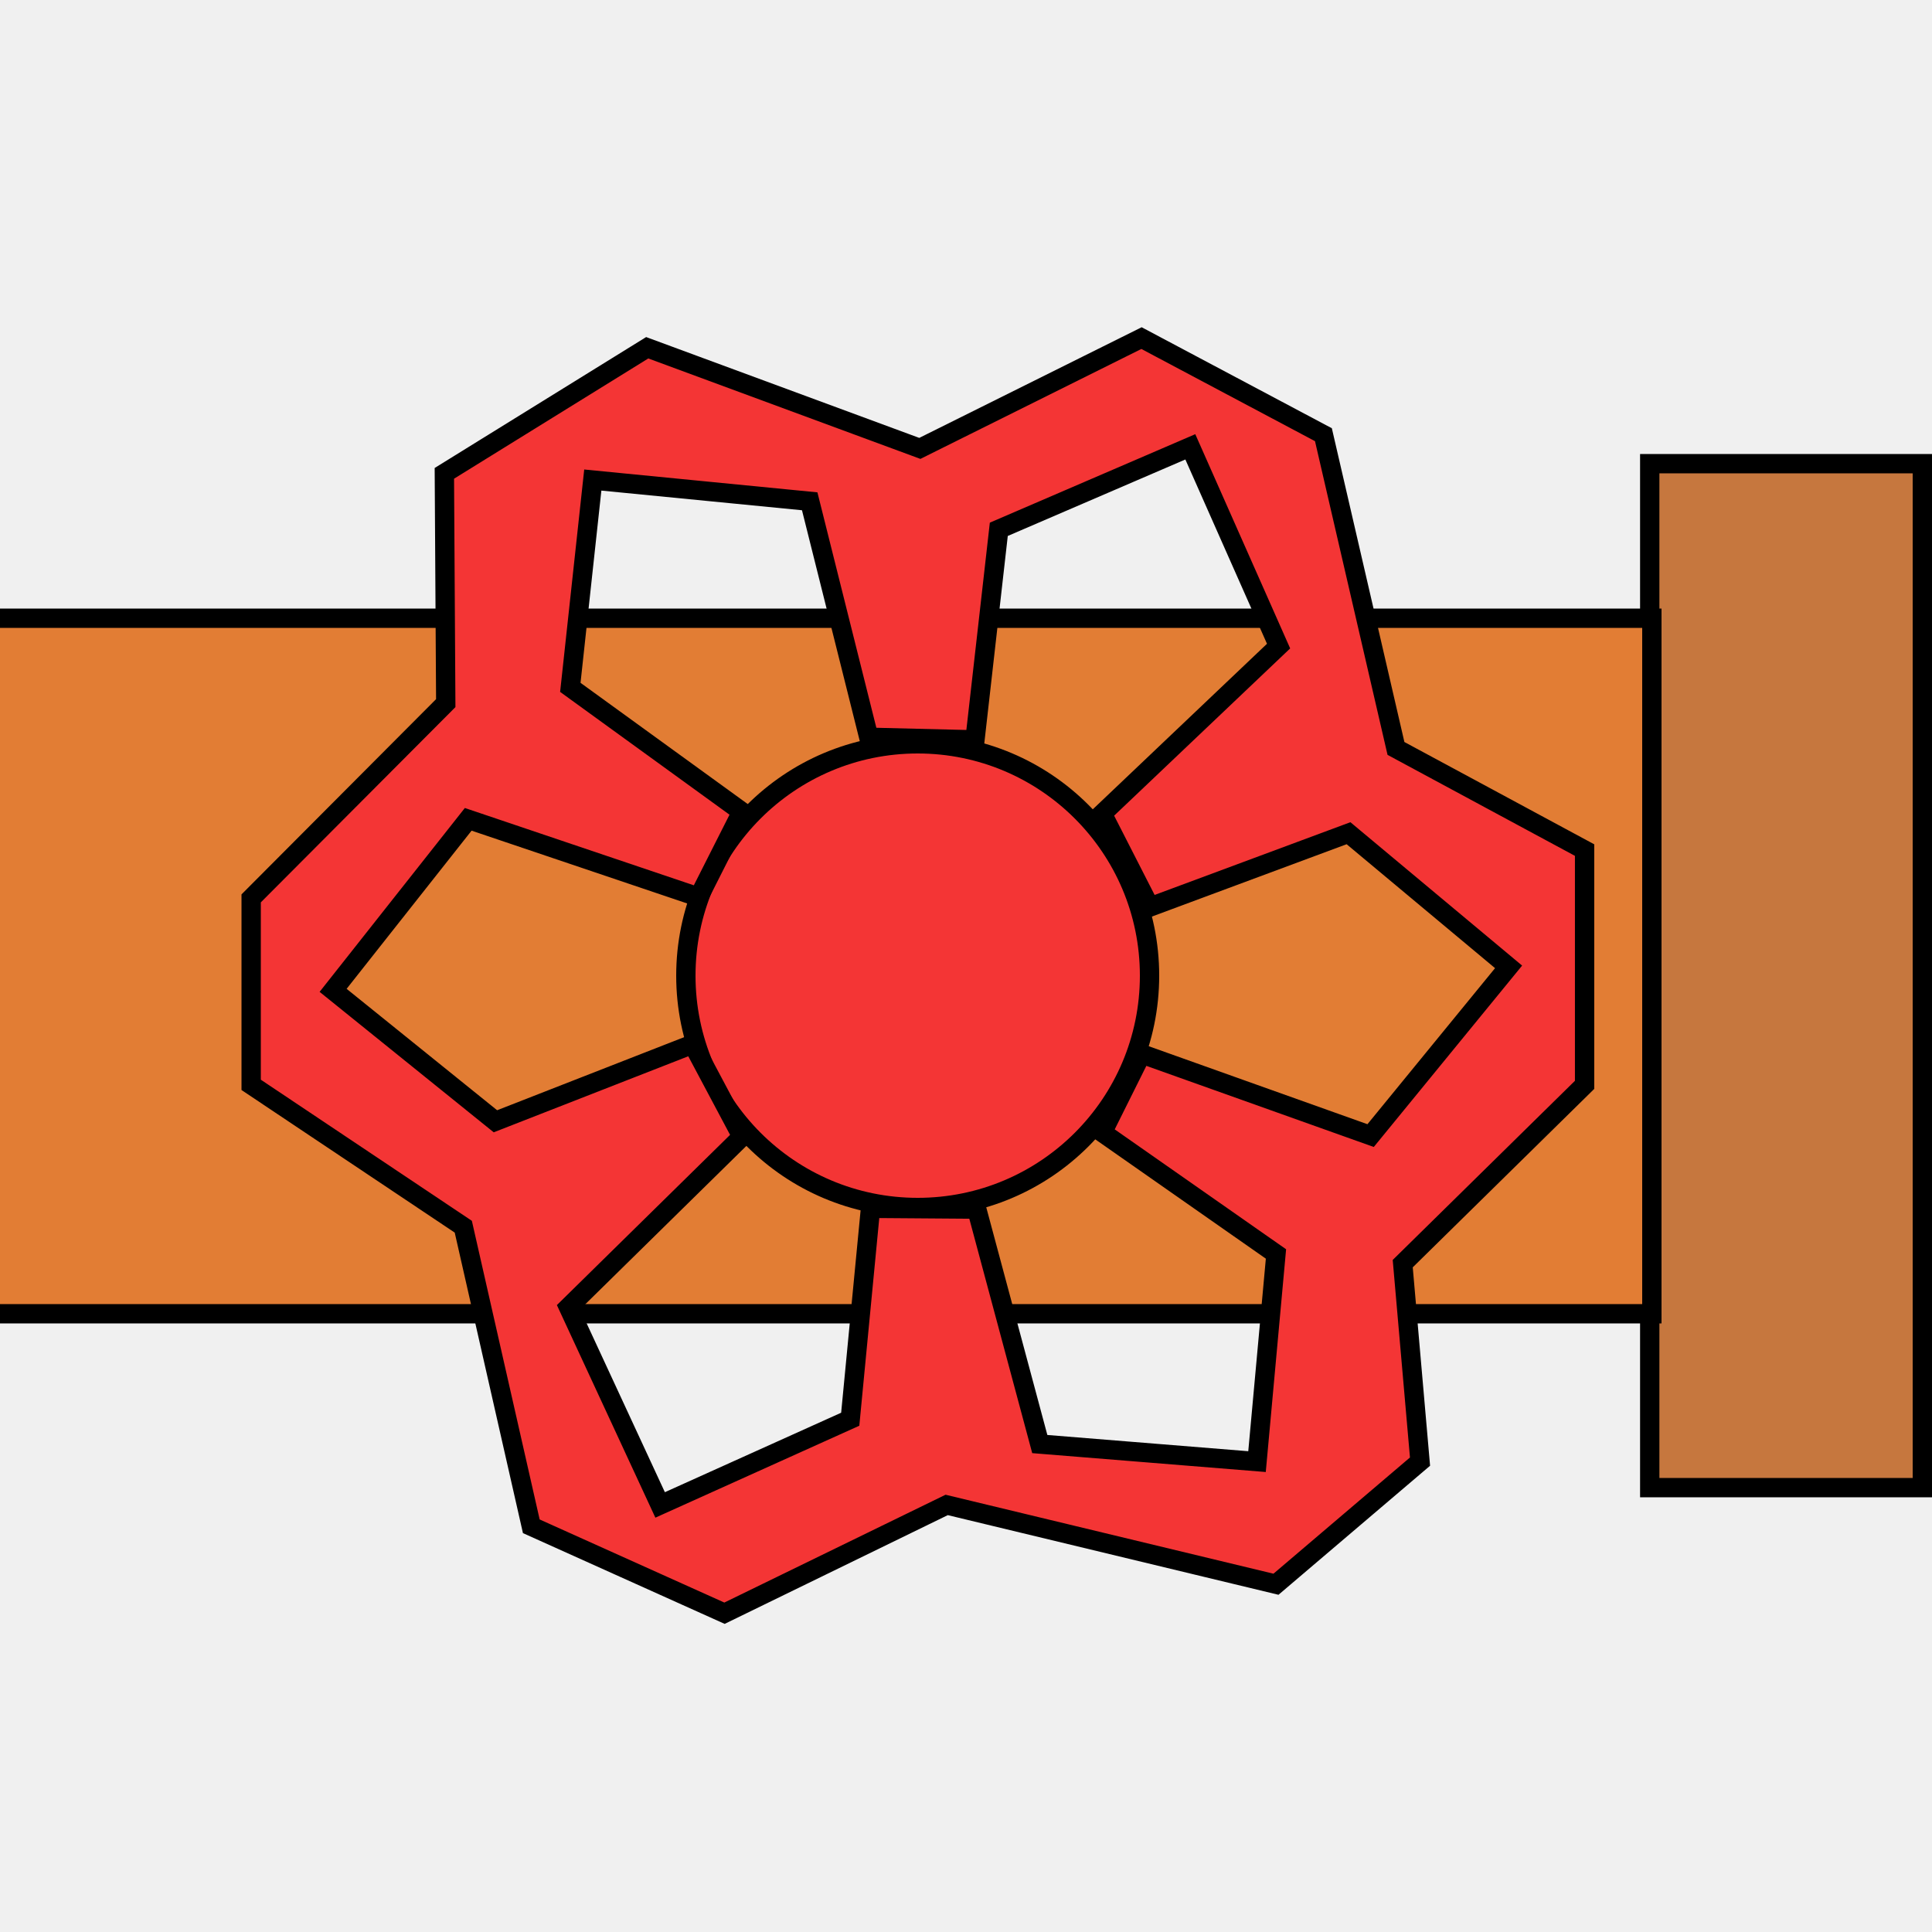
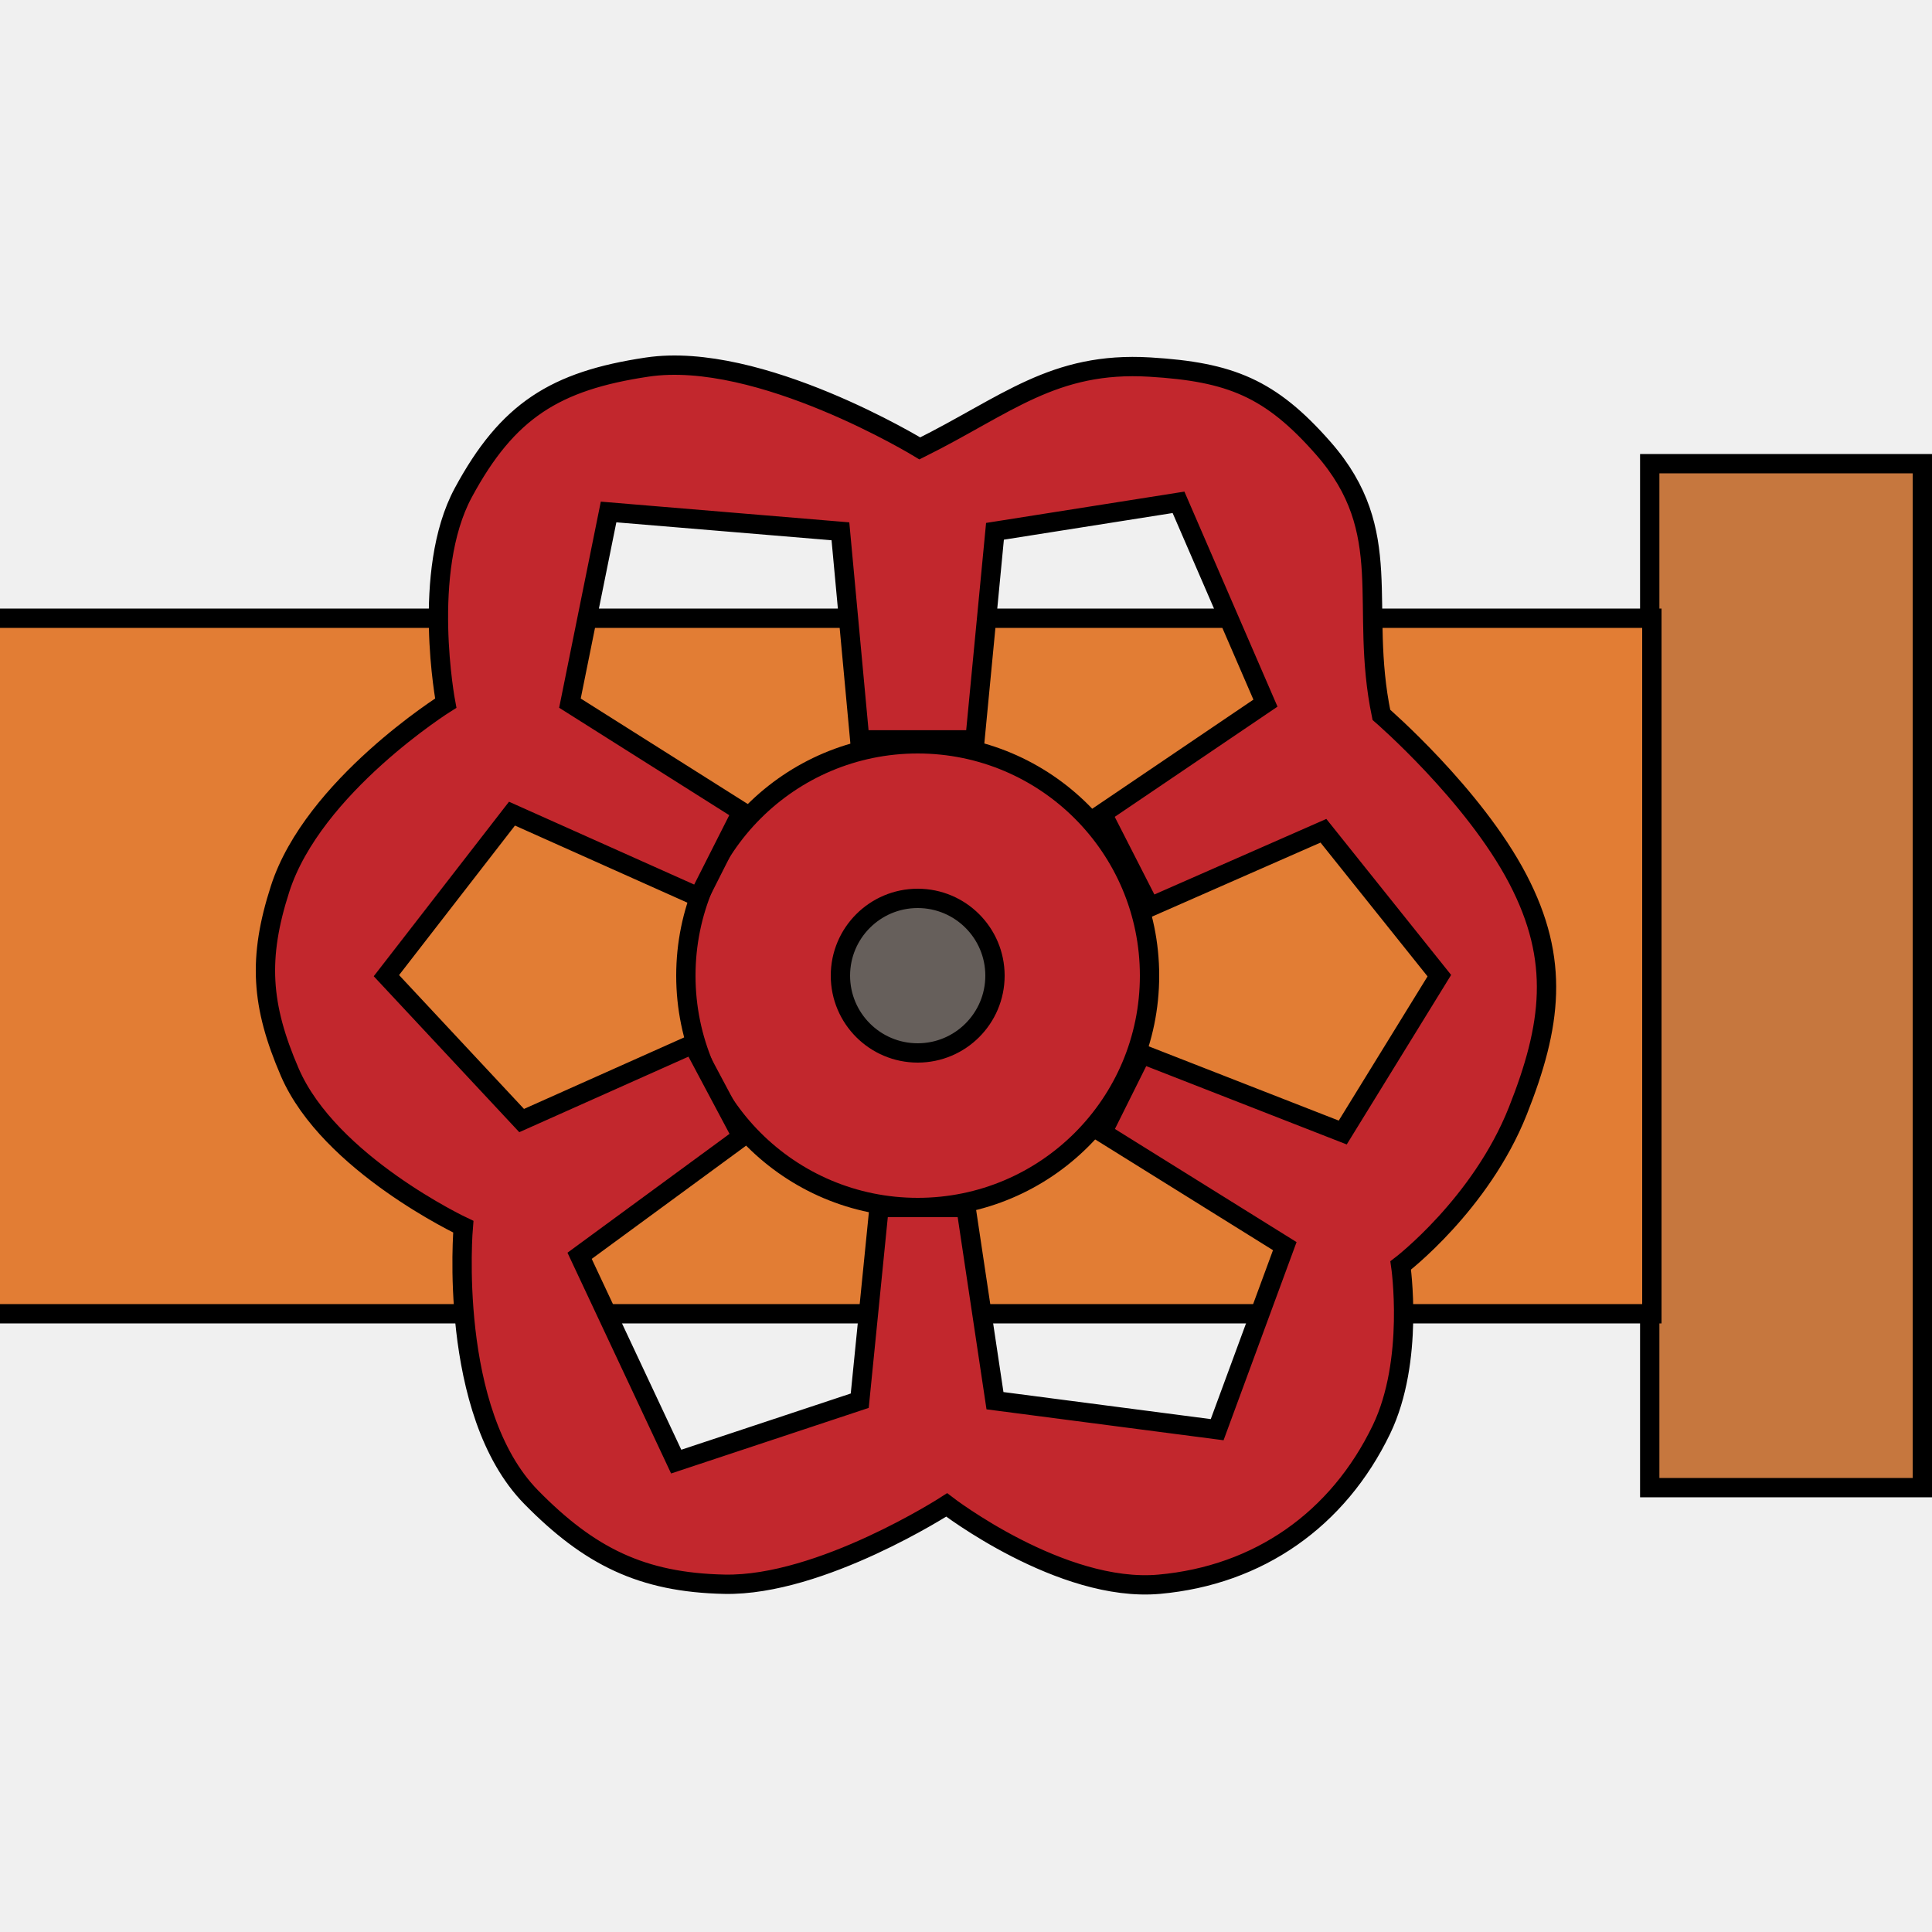
<svg xmlns="http://www.w3.org/2000/svg" width="100" height="100" viewBox="0 0 100 100" fill="none">
  <g clip-path="url(#clip0)">
    <path d="M85.39 77V24H99.5V77H85.39Z" fill="#C6773E" stroke="black" />
    <path d="M-2.5 32H85.5V68H-2.5V32Z" fill="#E27D34" stroke="black" />
-     <circle cx="47.5" cy="50.5" r="12" fill="#F43535" stroke="black" />
-     <path fill-rule="evenodd" clip-rule="evenodd" d="M13 46.5L13 56.152L23.98 63.494L27.5 79L37.5 83.5L49 77.895L66.044 82L73.5 75.653L72.605 65.406L82.018 56.152L82.018 44L72.255 38.739L68.5 22.5L59.085 17.5L47.611 23.209L33.5 18L23 24.5L23.072 36.394L13 46.5ZM41.91 25.947L44.967 38.16L50.464 38.294L51.698 27.397L61.611 23.128L66.179 33.442L57.052 42.114L59.52 46.946L69.799 43.127L78.084 50.045L70.943 58.778L59.085 54.549L57.058 58.619L66.044 64.905L65.063 75.653L53.819 74.744L50.556 62.584L45.057 62.543L44.008 73.459L34.168 77.895L29.426 67.66L38.405 58.835L35.857 54.045L25.643 58.037L17.242 51.26L24.235 42.408L36.163 46.436L38.398 42.014L29.52 35.578L30.683 24.847L41.91 25.947Z" fill="#F43535" stroke="black" />
+     <circle cx="47.5" cy="50.5" r="12" fill="#C2272D" stroke="black" />
+     <path fill-rule="evenodd" clip-rule="evenodd" d="M14.5 46C13.342 49.587 13.505 52.04 15 55.5C17.046 60.235 23.98 63.494 23.98 63.494C23.98 63.494 23.147 73.072 27.5 77.5C30.502 80.554 33.218 81.911 37.5 82C42.495 82.103 49 77.895 49 77.895C49 77.895 54.928 82.455 60 82C65.145 81.538 69.254 78.652 71.5 74C73.226 70.425 72.5 65.5 72.5 65.5C72.5 65.5 76.642 62.343 78.563 57.5C80.312 53.089 80.76 49.706 78.563 45.5C76.278 41.127 71.5 37 71.5 37C70.328 31.337 72.311 27.558 68.5 23.209C65.756 20.079 63.675 19.251 59.52 19C54.524 18.698 52.092 20.98 47.611 23.209C47.611 23.209 39.31 18.132 33.5 19C28.73 19.712 26.27 21.256 23.98 25.5C21.775 29.588 23.072 36.394 23.072 36.394C23.072 36.394 16.212 40.697 14.5 46ZM43.5 27.5L44.5 38.294L50.464 38.294L51.5 27.5L61 26L65.5 36.394L57.052 42.114L59.52 46.946L68.5 43L74.5 50.5L69.5 58.619L59.085 54.549L57.058 58.619L66.5 64.5L63 74L51.5 72.5L50 62.5L45.5 62.5L44.5 72.5L35 75.653L30 65L38.405 58.835L35.857 54.045L27 58L20 50.5L26.5 42.114L36.163 46.436L38.398 42.014L29.5 36.394L31.5 26.5L43.5 27.5Z" fill="#C2272D" stroke="black" />
+     <circle cx="47.5" cy="50.5" r="4" fill="#665F5B" stroke="black" />
  </g>
  <defs>
    <clipPath id="clip0">
      <rect width="100" height="100" fill="white" />
    </clipPath>
  </defs>
</svg>
